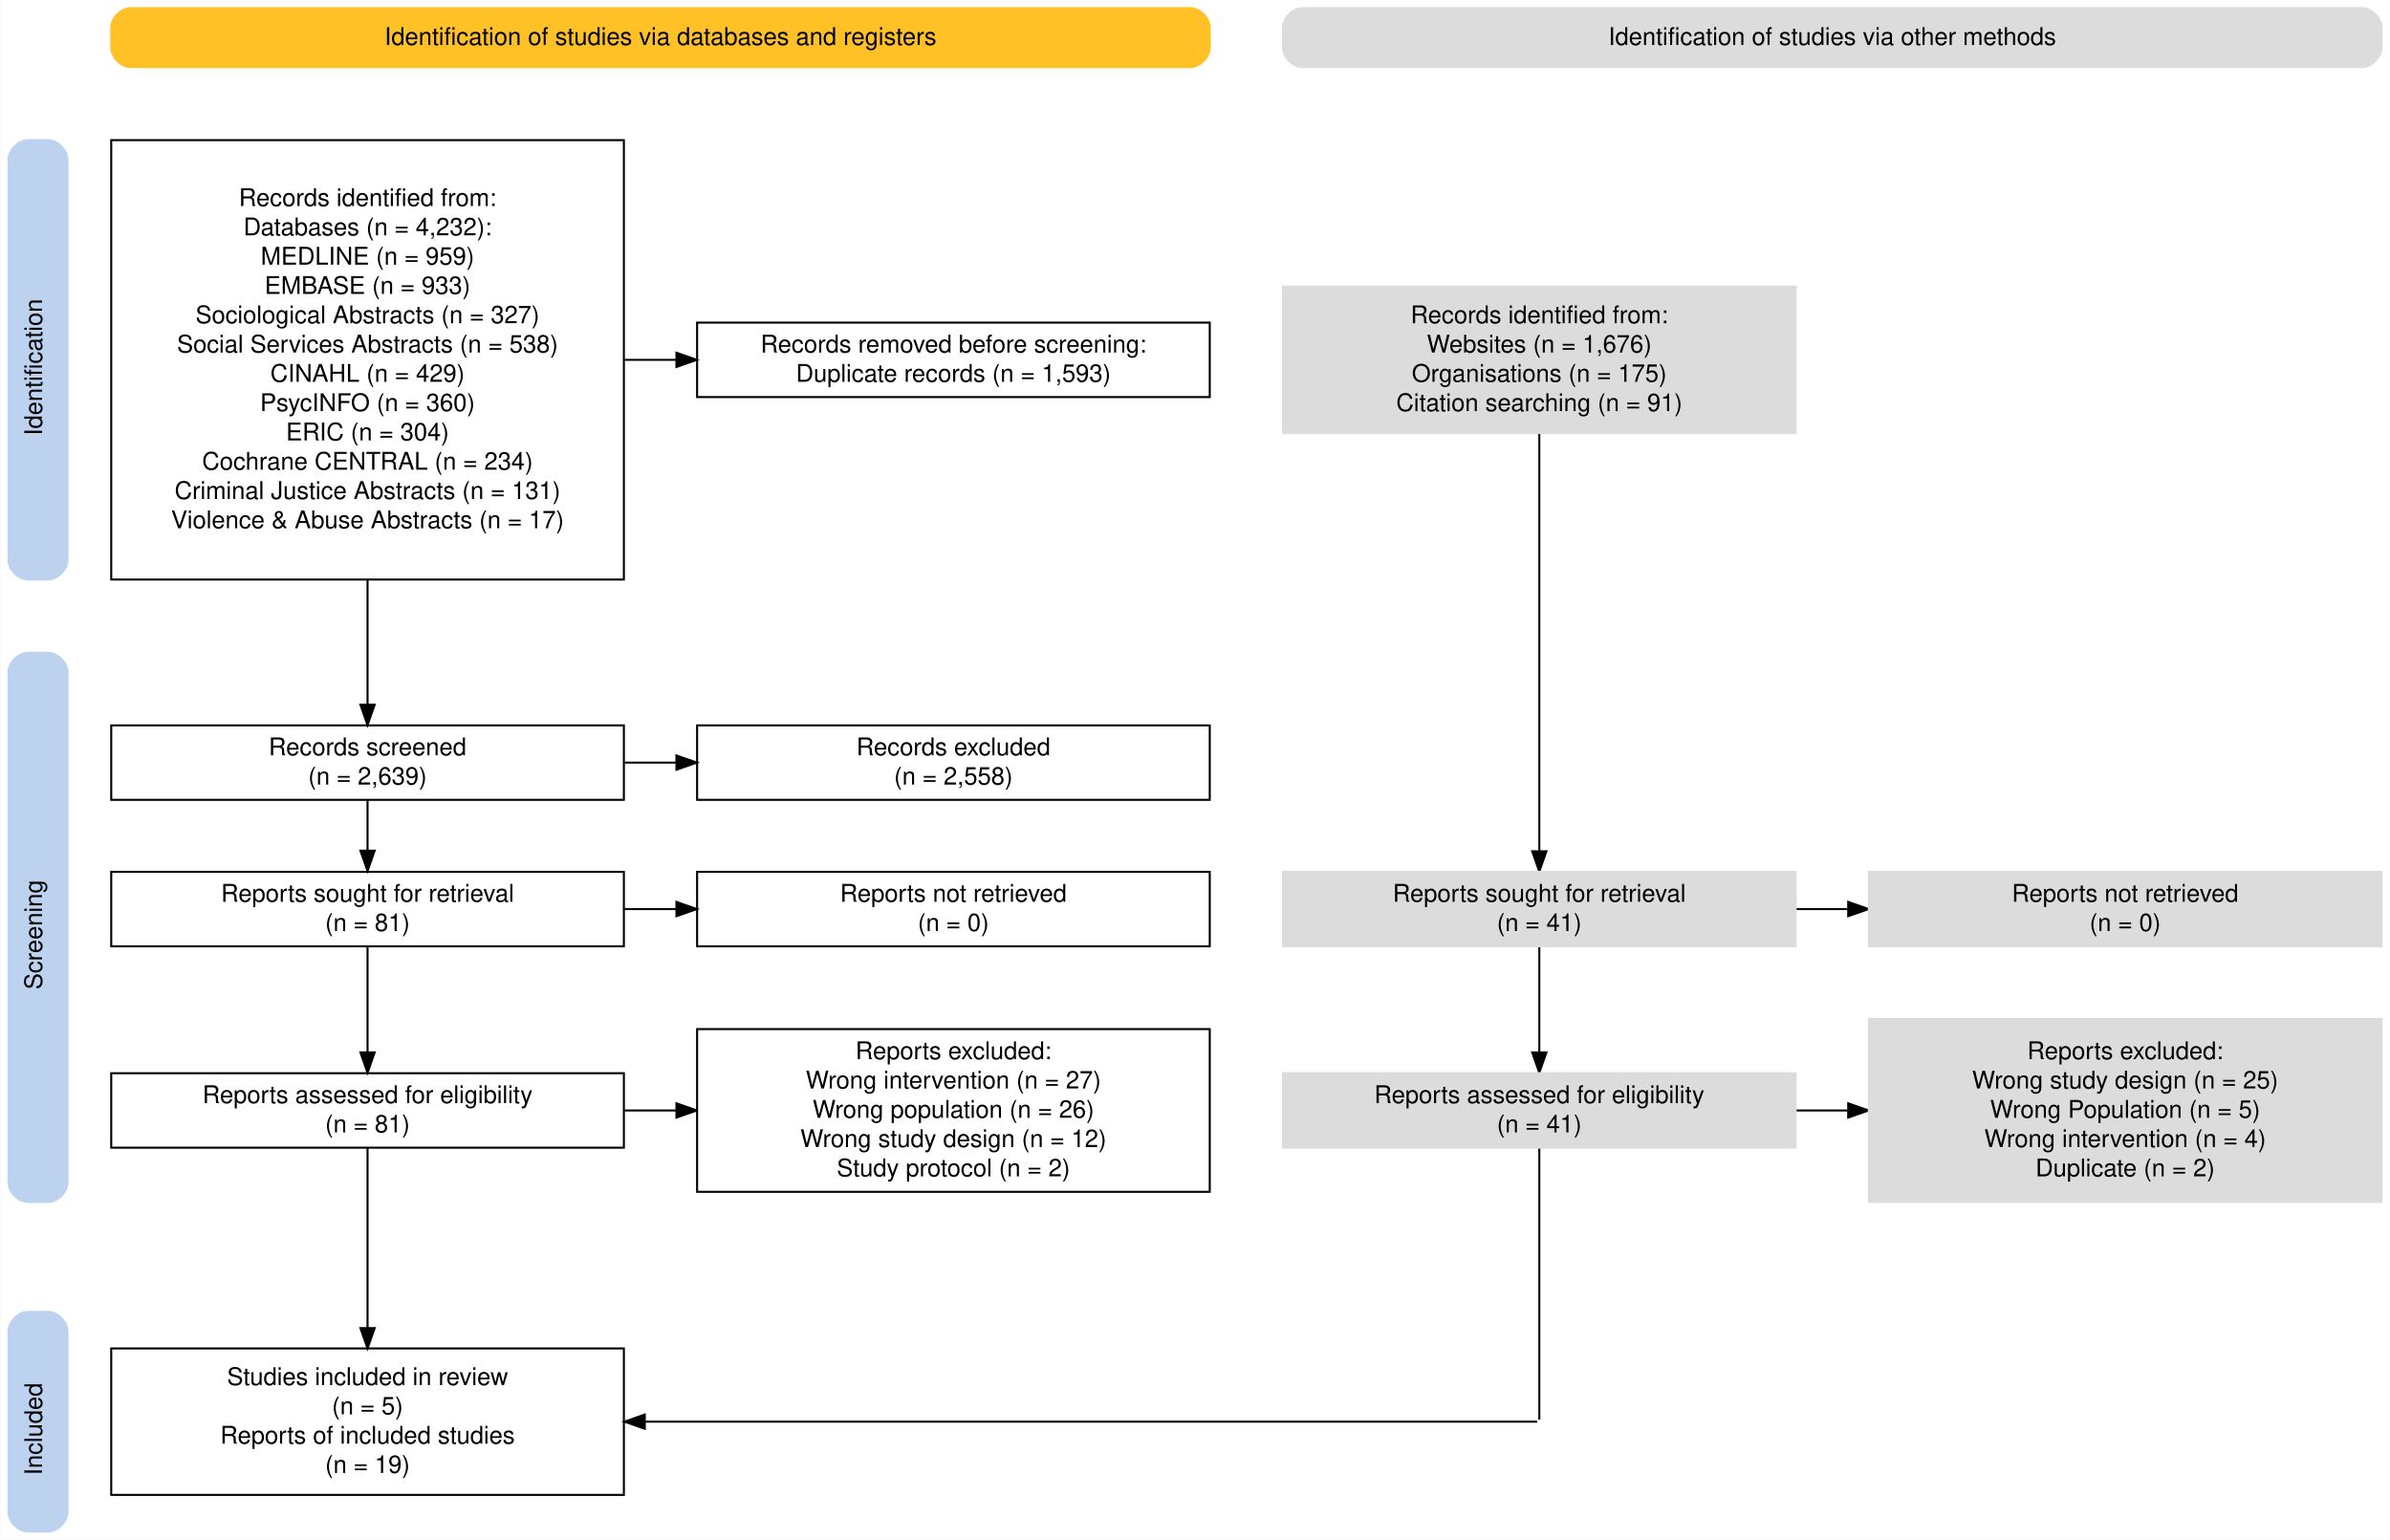
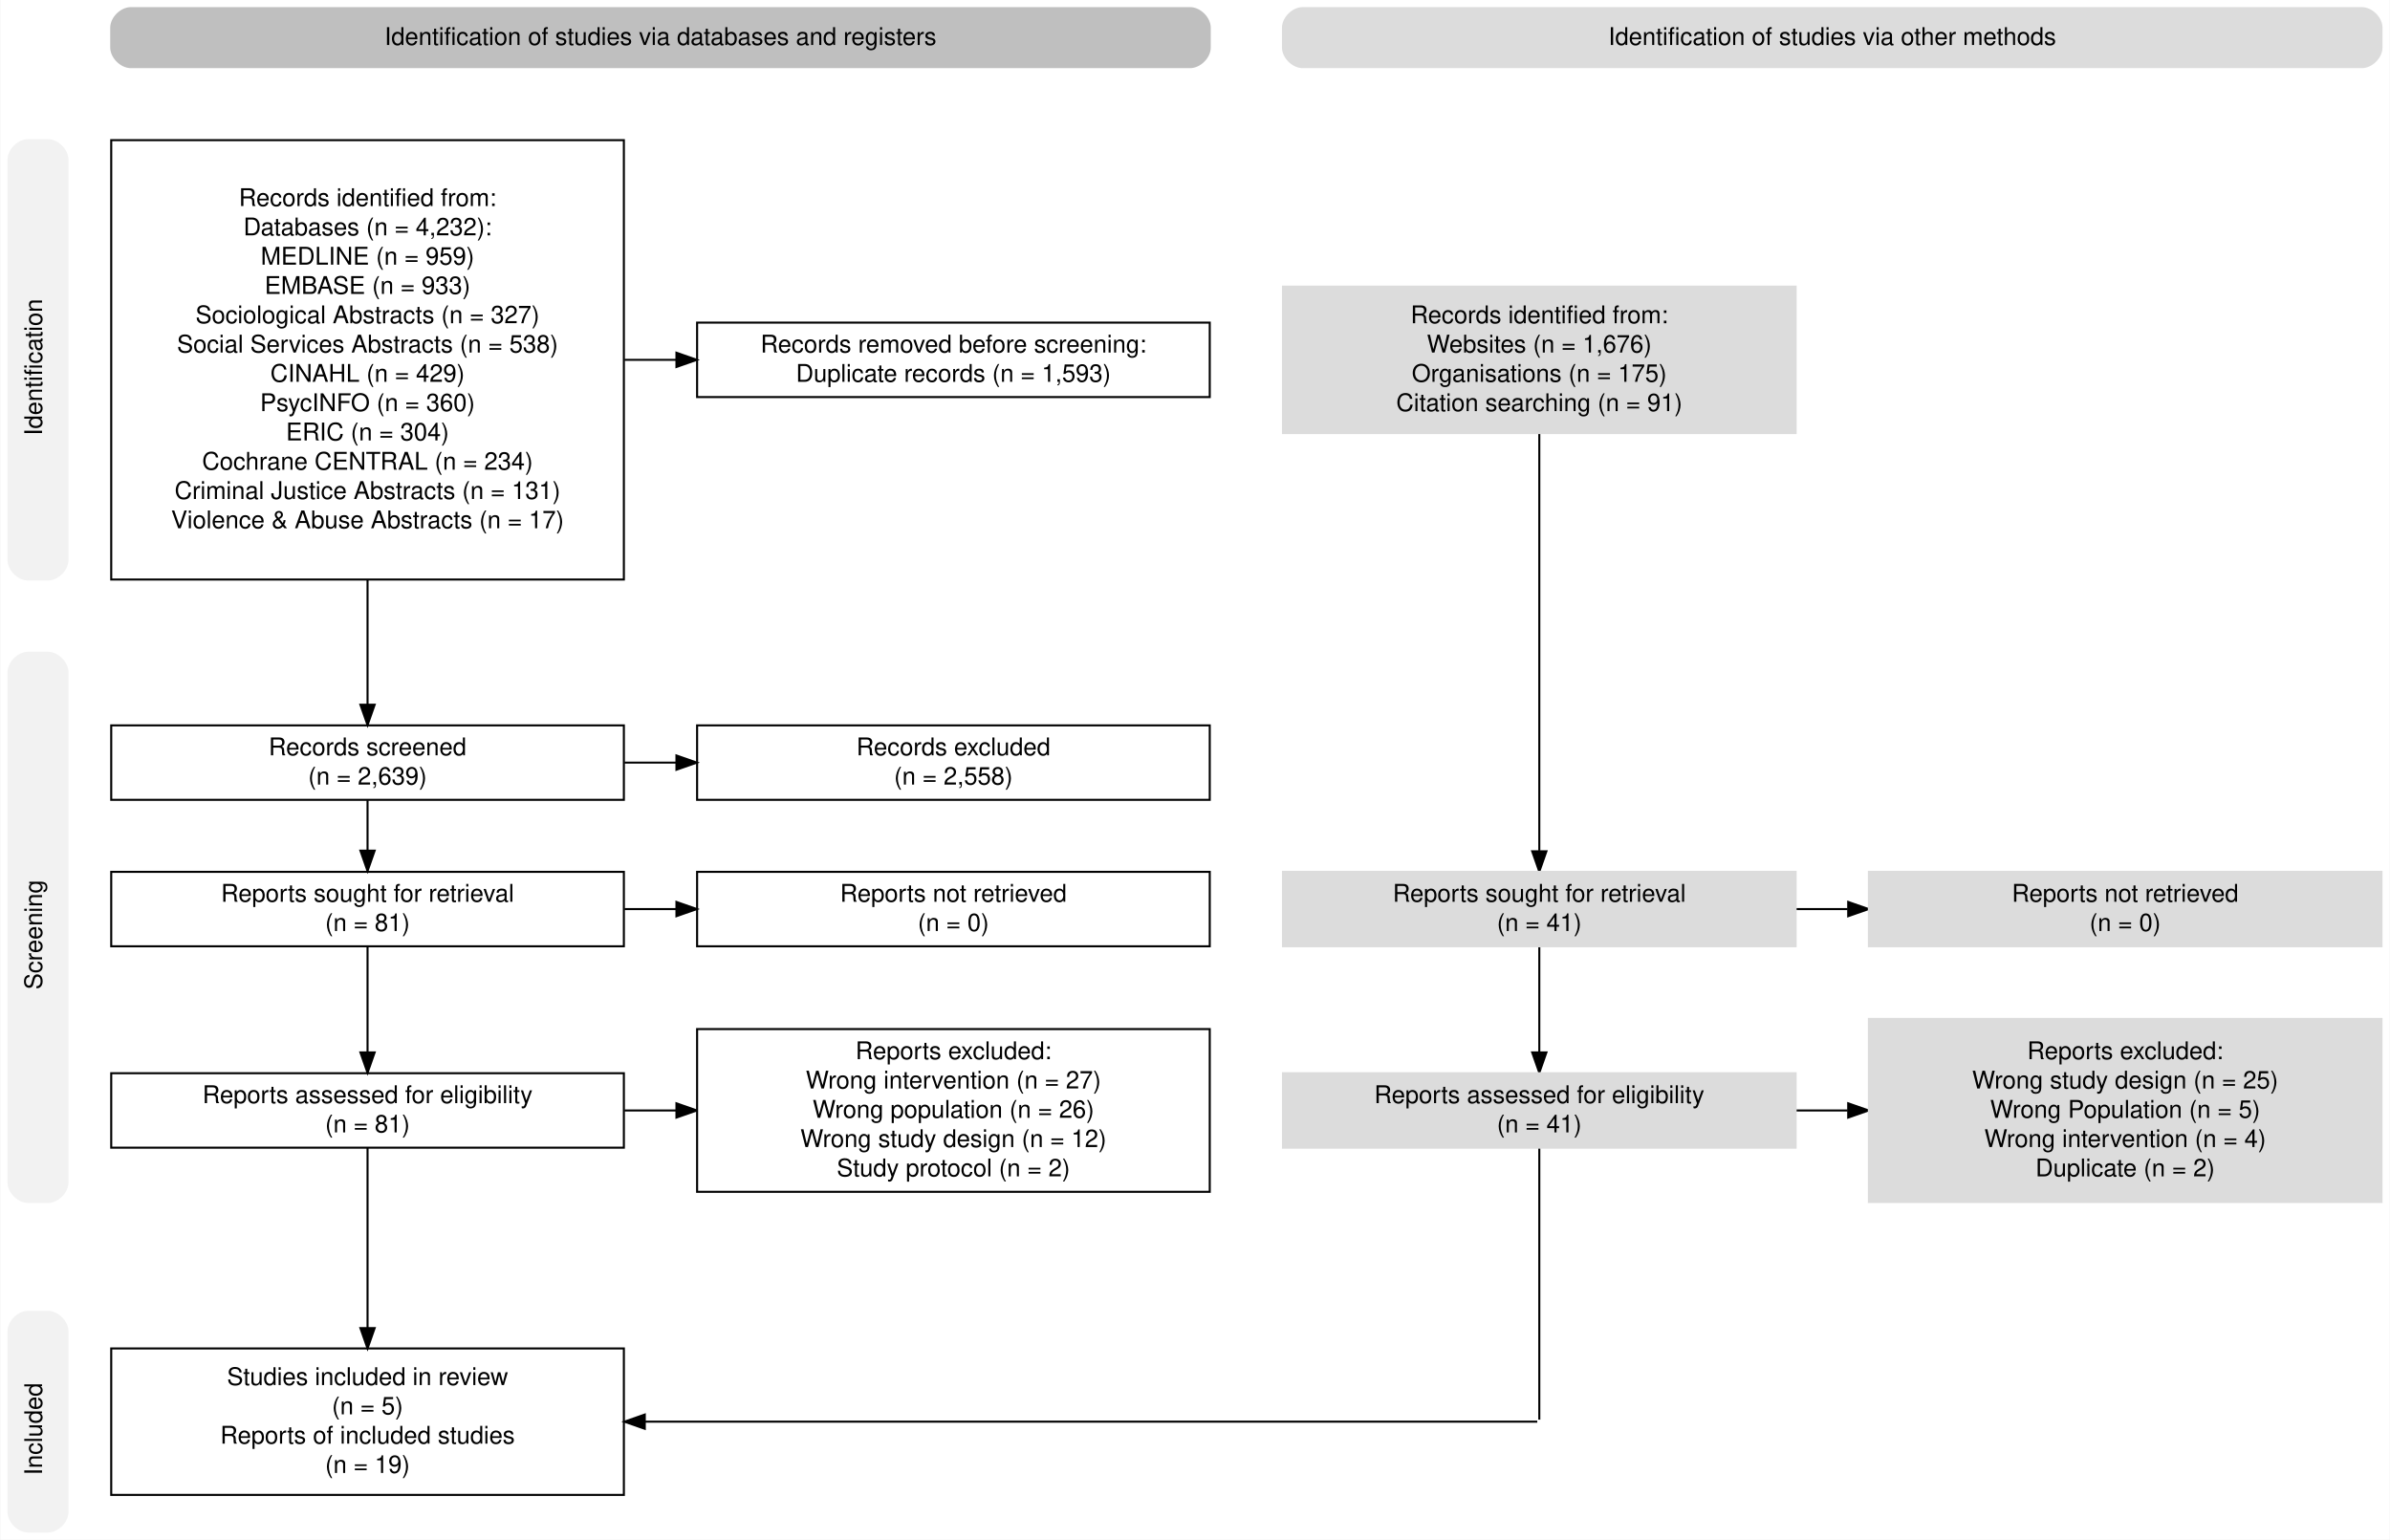
<svg xmlns="http://www.w3.org/2000/svg" xmlns:xlink="http://www.w3.org/1999/xlink" width="1175pt" height="757pt" viewBox="0.00 0.00 1174.50 756.90">
  <g id="graph0" class="graph" transform="scale(1 1) rotate(0) translate(4 752.9)">
    <g id="a_graph0">
      <a xlink:title="Click the boxes for further information">
        <polygon fill="#ffffff" stroke="transparent" points="-4,4 -4,-752.9 1170.5,-752.9 1170.5,4 -4,4" />
      </a>
    </g>
    <g id="edge3" class="edge">
      <path fill="none" stroke="#000000" d="M302.821,-576C311.202,-576 319.664,-576 328.091,-576" />
      <polygon fill="#000000" stroke="#000000" points="328.346,-579.5 338.346,-576 328.346,-572.5 328.346,-579.5" />
    </g>
    <g id="edge4" class="edge">
      <path fill="none" stroke="#000000" d="M176.5,-467.731C176.5,-445.068 176.5,-423.059 176.5,-406.51" />
      <polygon fill="#000000" stroke="#000000" points="180,-406.472 176.5,-396.472 173,-406.472 180,-406.472" />
    </g>
    <g id="edge5" class="edge">
      <path fill="none" stroke="#000000" d="M302.821,-378C311.202,-378 319.664,-378 328.091,-378" />
      <polygon fill="#000000" stroke="#000000" points="328.346,-381.5 338.346,-378 328.346,-374.5 328.346,-381.5" />
    </g>
    <g id="edge6" class="edge">
      <path fill="none" stroke="#000000" d="M176.5,-359.458C176.5,-351.958 176.5,-343.125 176.5,-334.822" />
      <polygon fill="#000000" stroke="#000000" points="180,-334.729 176.5,-324.729 173,-334.729 180,-334.729" />
    </g>
    <g id="edge7" class="edge">
      <path fill="none" stroke="#000000" d="M302.821,-306C311.202,-306 319.664,-306 328.091,-306" />
      <polygon fill="#000000" stroke="#000000" points="328.346,-309.5 338.346,-306 328.346,-302.5 328.346,-309.5" />
    </g>
    <g id="edge8" class="edge">
      <path fill="none" stroke="#000000" d="M176.5,-287.379C176.5,-272.86 176.5,-252.439 176.5,-235.814" />
      <polygon fill="#000000" stroke="#000000" points="180,-235.538 176.5,-225.538 173,-235.538 180,-235.538" />
    </g>
    <g id="edge10" class="edge">
      <path fill="none" stroke="#000000" d="M176.5,-188.545C176.5,-166.789 176.5,-129.84 176.5,-100.161" />
      <polygon fill="#000000" stroke="#000000" points="180,-100.003 176.5,-90.003 173,-100.003 180,-100.003" />
    </g>
    <g id="edge9" class="edge">
      <path fill="none" stroke="#000000" d="M302.821,-207C311.202,-207 319.664,-207 328.091,-207" />
      <polygon fill="#000000" stroke="#000000" points="328.346,-210.5 338.346,-207 328.346,-203.5 328.346,-210.5" />
    </g>
    <g id="edge15" class="edge">
      <path fill="none" stroke="#ffffff" d="M883.211,-719.782C861.139,-695.504 816.293,-646.172 785.333,-612.117" />
    </g>
    <g id="edge16" class="edge">
      <path fill="none" stroke="#000000" d="M752.5,-539.867C752.5,-485.628 752.5,-384.258 752.5,-334.726" />
      <polygon fill="#000000" stroke="#000000" points="756,-334.42 752.5,-324.42 749,-334.42 756,-334.42" />
    </g>
    <g id="edge17" class="edge">
      <path fill="none" stroke="#000000" d="M878.821,-306C887.202,-306 895.664,-306 904.091,-306" />
      <polygon fill="#000000" stroke="#000000" points="904.346,-309.5 914.346,-306 904.346,-302.5 904.346,-309.5" />
    </g>
    <g id="edge18" class="edge">
      <path fill="none" stroke="#000000" d="M752.5,-287.379C752.5,-272.86 752.5,-252.439 752.5,-235.814" />
      <polygon fill="#000000" stroke="#000000" points="756,-235.538 752.5,-225.538 749,-235.538 756,-235.538" />
    </g>
    <g id="edge19" class="edge">
      <path fill="none" stroke="#000000" d="M878.821,-207C887.202,-207 895.664,-207 904.091,-207" />
      <polygon fill="#000000" stroke="#000000" points="904.346,-210.5 914.346,-207 904.346,-203.5 904.346,-210.5" />
    </g>
    <g id="edge20" class="edge">
      <path fill="none" stroke="#000000" d="M752.5,-188.545C752.5,-149.759 752.5,-62.682 752.5,-54.603" />
    </g>
    <g id="edge21" class="edge">
      <path fill="none" stroke="#000000" d="M751.849,-54C737.201,-54 478.517,-54 313.051,-54" />
      <polygon fill="#000000" stroke="#000000" points="312.783,-50.5 302.783,-54 312.783,-57.5 312.783,-50.5" />
    </g>
    <g id="node1" class="node">
      <g id="a_node1">
        <a xlink:title="Blue identification box">
-           <path fill="#bcd2ee" stroke="#bcd2ee" d="M19.333,-684C19.333,-684 9.667,-684 9.667,-684 4.833,-684 0,-679.167 0,-674.333 0,-674.333 0,-477.667 0,-477.667 0,-472.833 4.833,-468 9.667,-468 9.667,-468 19.333,-468 19.333,-468 24.167,-468 29,-472.833 29,-477.667 29,-477.667 29,-674.333 29,-674.333 29,-679.167 24.167,-684 19.333,-684" />
+           <path fill="#f2f2f2" stroke="#f2f2f2" d="M19.333,-684C19.333,-684 9.667,-684 9.667,-684 4.833,-684 0,-679.167 0,-674.333 0,-674.333 0,-477.667 0,-477.667 0,-472.833 4.833,-468 9.667,-468 9.667,-468 19.333,-468 19.333,-468 24.167,-468 29,-472.833 29,-477.667 29,-477.667 29,-674.333 29,-674.333 29,-679.167 24.167,-684 19.333,-684" />
          <text text-anchor="middle" x="572.4" y="16.5" font-family="Helvetica,sans-Serif" font-size="12.00" fill="#000000" transform="rotate(-90)">Identification</text>
        </a>
      </g>
    </g>
    <g id="node2" class="node">
      <g id="a_node2">
        <a xlink:title="Blue screening box">
-           <path fill="#bcd2ee" stroke="#bcd2ee" d="M19.333,-432C19.333,-432 9.667,-432 9.667,-432 4.833,-432 0,-427.167 0,-422.333 0,-422.333 0,-171.667 0,-171.667 0,-166.833 4.833,-162 9.667,-162 9.667,-162 19.333,-162 19.333,-162 24.167,-162 29,-166.833 29,-171.667 29,-171.667 29,-422.333 29,-422.333 29,-427.167 24.167,-432 19.333,-432" />
+           <path fill="#f2f2f2" stroke="#f2f2f2" d="M19.333,-432C19.333,-432 9.667,-432 9.667,-432 4.833,-432 0,-427.167 0,-422.333 0,-422.333 0,-171.667 0,-171.667 0,-166.833 4.833,-162 9.667,-162 9.667,-162 19.333,-162 19.333,-162 24.167,-162 29,-166.833 29,-171.667 29,-171.667 29,-422.333 29,-422.333 29,-427.167 24.167,-432 19.333,-432" />
          <text text-anchor="middle" x="293.4" y="16.5" font-family="Helvetica,sans-Serif" font-size="12.00" fill="#000000" transform="rotate(-90)">Screening</text>
        </a>
      </g>
    </g>
    <g id="node3" class="node">
      <g id="a_node3">
        <a xlink:title="Blue included box">
-           <path fill="#bcd2ee" stroke="#bcd2ee" d="M19.333,-108C19.333,-108 9.667,-108 9.667,-108 4.833,-108 0,-103.167 0,-98.333 0,-98.333 0,-9.667 0,-9.667 0,-4.833 4.833,0 9.667,0 9.667,0 19.333,0 19.333,0 24.167,0 29,-4.833 29,-9.667 29,-9.667 29,-98.333 29,-98.333 29,-103.167 24.167,-108 19.333,-108" />
+           <path fill="#f2f2f2" stroke="#f2f2f2" d="M19.333,-108C19.333,-108 9.667,-108 9.667,-108 4.833,-108 0,-103.167 0,-98.333 0,-98.333 0,-9.667 0,-9.667 0,-4.833 4.833,0 9.667,0 9.667,0 19.333,0 19.333,0 24.167,0 29,-4.833 29,-9.667 29,-9.667 29,-98.333 29,-98.333 29,-103.167 24.167,-108 19.333,-108" />
          <text text-anchor="middle" x="50.4" y="16.5" font-family="Helvetica,sans-Serif" font-size="12.00" fill="#000000" transform="rotate(-90)">Included</text>
        </a>
      </g>
    </g>
    <g id="node4" class="node">
      <g id="a_node4">
        <a xlink:title="Yellow title box; Identification of new studies via databases and registers">
-           <path fill="#ffc125" stroke="#ffc125" d="M580.833,-748.9C580.833,-748.9 60.167,-748.9 60.167,-748.9 55.333,-748.9 50.5,-744.067 50.5,-739.233 50.5,-739.233 50.5,-729.567 50.5,-729.567 50.5,-724.733 55.333,-719.9 60.167,-719.9 60.167,-719.9 580.833,-719.9 580.833,-719.9 585.667,-719.9 590.5,-724.733 590.5,-729.567 590.5,-729.567 590.5,-739.233 590.5,-739.233 590.5,-744.067 585.667,-748.9 580.833,-748.9" />
+           <path fill="#bfbfbf" stroke="#bfbfbf" d="M580.833,-748.9C580.833,-748.9 60.167,-748.9 60.167,-748.9 55.333,-748.9 50.5,-744.067 50.5,-739.233 50.5,-739.233 50.5,-729.567 50.5,-729.567 50.5,-724.733 55.333,-719.9 60.167,-719.9 60.167,-719.9 580.833,-719.9 580.833,-719.9 585.667,-719.9 590.5,-724.733 590.5,-729.567 590.5,-729.567 590.5,-739.233 590.5,-739.233 590.5,-744.067 585.667,-748.9 580.833,-748.9" />
          <text text-anchor="middle" x="320.5" y="-730.8" font-family="Helvetica,sans-Serif" font-size="12.00" fill="#000000">Identification of studies via databases and registers</text>
        </a>
      </g>
    </g>
    <g id="node5" class="node">
      <g id="a_node5">
        <a xlink:title="Records identified from: Databases and Registers">
          <polygon fill="none" stroke="#000000" points="302.5,-684 50.5,-684 50.5,-468 302.5,-468 302.5,-684" />
          <text text-anchor="middle" x="176.5" y="-651.6" font-family="Helvetica,sans-Serif" font-size="12.00" fill="#000000">Records identified from:</text>
          <text text-anchor="middle" x="176.5" y="-637.2" font-family="Helvetica,sans-Serif" font-size="12.00" fill="#000000">Databases (n = 4,232):</text>
          <text text-anchor="middle" x="176.5" y="-622.8" font-family="Helvetica,sans-Serif" font-size="12.00" fill="#000000">MEDLINE (n = 959)</text>
          <text text-anchor="middle" x="176.5" y="-608.4" font-family="Helvetica,sans-Serif" font-size="12.00" fill="#000000">EMBASE (n = 933)</text>
          <text text-anchor="middle" x="176.5" y="-594" font-family="Helvetica,sans-Serif" font-size="12.00" fill="#000000">Sociological Abstracts (n = 327)</text>
          <text text-anchor="middle" x="176.5" y="-579.6" font-family="Helvetica,sans-Serif" font-size="12.00" fill="#000000">Social Services Abstracts (n = 538)</text>
          <text text-anchor="middle" x="176.5" y="-565.2" font-family="Helvetica,sans-Serif" font-size="12.00" fill="#000000">CINAHL (n = 429)</text>
          <text text-anchor="middle" x="176.5" y="-550.8" font-family="Helvetica,sans-Serif" font-size="12.00" fill="#000000">PsycINFO (n = 360)</text>
          <text text-anchor="middle" x="176.5" y="-536.4" font-family="Helvetica,sans-Serif" font-size="12.00" fill="#000000">ERIC (n = 304)</text>
          <text text-anchor="middle" x="176.5" y="-522" font-family="Helvetica,sans-Serif" font-size="12.00" fill="#000000">Cochrane CENTRAL (n = 234)</text>
          <text text-anchor="middle" x="176.5" y="-507.6" font-family="Helvetica,sans-Serif" font-size="12.00" fill="#000000">Criminal Justice Abstracts (n = 131)</text>
          <text text-anchor="middle" x="176.5" y="-493.2" font-family="Helvetica,sans-Serif" font-size="12.00" fill="#000000">Violence &amp; Abuse Abstracts (n = 17)</text>
        </a>
      </g>
    </g>
    <g id="node6" class="node">
      <g id="a_node6">
        <a xlink:title="Duplicate records">
          <polygon fill="none" stroke="#000000" points="590.5,-594.301 338.5,-594.301 338.5,-557.699 590.5,-557.699 590.5,-594.301" />
          <text text-anchor="middle" x="464.5" y="-579.6" font-family="Helvetica,sans-Serif" font-size="12.00" fill="#000000">Records removed before screening:</text>
          <text text-anchor="middle" x="464.5" y="-565.2" font-family="Helvetica,sans-Serif" font-size="12.00" fill="#000000">Duplicate records (n = 1,593)</text>
        </a>
      </g>
    </g>
    <g id="node7" class="node">
      <g id="a_node7">
        <a xlink:title="Records screened (databases and registers)">
          <polygon fill="none" stroke="#000000" points="302.5,-396.3 50.5,-396.3 50.5,-359.7 302.5,-359.7 302.5,-396.3" />
          <text text-anchor="middle" x="176.5" y="-381.6" font-family="Helvetica,sans-Serif" font-size="12.00" fill="#000000">Records screened</text>
          <text text-anchor="middle" x="176.5" y="-367.2" font-family="Helvetica,sans-Serif" font-size="12.00" fill="#000000">(n = 2,639)</text>
        </a>
      </g>
    </g>
    <g id="node8" class="node">
      <g id="a_node8">
        <a xlink:title="Records excluded (databases and registers)">
          <polygon fill="none" stroke="#000000" points="590.5,-396.3 338.5,-396.3 338.5,-359.7 590.5,-359.7 590.5,-396.3" />
          <text text-anchor="middle" x="464.5" y="-381.6" font-family="Helvetica,sans-Serif" font-size="12.00" fill="#000000">Records excluded</text>
          <text text-anchor="middle" x="464.5" y="-367.2" font-family="Helvetica,sans-Serif" font-size="12.00" fill="#000000">(n = 2,558)</text>
        </a>
      </g>
    </g>
    <g id="node9" class="node">
      <g id="a_node9">
        <a xlink:title="Reports sought for retrieval (databases and registers)">
          <polygon fill="none" stroke="#000000" points="302.5,-324.3 50.5,-324.3 50.5,-287.7 302.5,-287.7 302.5,-324.3" />
          <text text-anchor="middle" x="176.5" y="-309.6" font-family="Helvetica,sans-Serif" font-size="12.00" fill="#000000">Reports sought for retrieval</text>
          <text text-anchor="middle" x="176.5" y="-295.2" font-family="Helvetica,sans-Serif" font-size="12.00" fill="#000000">(n = 81)</text>
        </a>
      </g>
    </g>
    <g id="node10" class="node">
      <g id="a_node10">
        <a xlink:title="Reports not retrieved (databases and registers)">
          <polygon fill="none" stroke="#000000" points="590.5,-324.3 338.5,-324.3 338.5,-287.7 590.5,-287.7 590.5,-324.3" />
          <text text-anchor="middle" x="464.5" y="-309.6" font-family="Helvetica,sans-Serif" font-size="12.00" fill="#000000">Reports not retrieved</text>
          <text text-anchor="middle" x="464.5" y="-295.2" font-family="Helvetica,sans-Serif" font-size="12.00" fill="#000000">(n = 0)</text>
        </a>
      </g>
    </g>
    <g id="node11" class="node">
      <g id="a_node11">
        <a xlink:title="Reports assessed for eligibility (databases and registers)">
          <polygon fill="none" stroke="#000000" points="302.5,-225.3 50.5,-225.3 50.5,-188.7 302.5,-188.7 302.5,-225.3" />
          <text text-anchor="middle" x="176.5" y="-210.6" font-family="Helvetica,sans-Serif" font-size="12.00" fill="#000000">Reports assessed for eligibility</text>
          <text text-anchor="middle" x="176.5" y="-196.2" font-family="Helvetica,sans-Serif" font-size="12.00" fill="#000000">(n = 81)</text>
        </a>
      </g>
    </g>
    <g id="node12" class="node">
      <g id="a_node12">
        <a xlink:title="Reports excluded (databases and registers)">
          <polygon fill="#ffffff" stroke="#000000" points="590.5,-247 338.5,-247 338.5,-167 590.5,-167 590.5,-247" />
          <text text-anchor="middle" x="464.5" y="-232.2" font-family="Helvetica,sans-Serif" font-size="12.00" fill="#000000">Reports excluded:</text>
          <text text-anchor="middle" x="464.5" y="-217.8" font-family="Helvetica,sans-Serif" font-size="12.00" fill="#000000">Wrong intervention (n = 27)</text>
          <text text-anchor="middle" x="464.5" y="-203.4" font-family="Helvetica,sans-Serif" font-size="12.00" fill="#000000">Wrong population (n = 26)</text>
          <text text-anchor="middle" x="464.5" y="-189" font-family="Helvetica,sans-Serif" font-size="12.00" fill="#000000">Wrong study design (n = 12)</text>
          <text text-anchor="middle" x="464.5" y="-174.6" font-family="Helvetica,sans-Serif" font-size="12.00" fill="#000000">Study protocol (n = 2)</text>
        </a>
      </g>
    </g>
    <g id="node13" class="node">
      <g id="a_node13">
        <a xlink:title="New studies included in review">
          <polygon fill="none" stroke="#000000" points="302.5,-90 50.5,-90 50.5,-18 302.5,-18 302.5,-90" />
          <text text-anchor="middle" x="176.5" y="-72" font-family="Helvetica,sans-Serif" font-size="12.00" fill="#000000">Studies included in review</text>
          <text text-anchor="middle" x="176.5" y="-57.6" font-family="Helvetica,sans-Serif" font-size="12.00" fill="#000000">(n = 5)</text>
          <text text-anchor="middle" x="176.5" y="-43.2" font-family="Helvetica,sans-Serif" font-size="12.00" fill="#000000">Reports of included studies</text>
          <text text-anchor="middle" x="176.5" y="-28.8" font-family="Helvetica,sans-Serif" font-size="12.00" fill="#000000">(n = 19)</text>
        </a>
      </g>
    </g>
    <g id="node14" class="node">
      <g id="a_node14">
        <a xlink:title="Grey title box; Identification of new studies via other methods">
          <path fill="#dcdcdc" stroke="#dcdcdc" d="M1156.833,-748.9C1156.833,-748.9 636.167,-748.9 636.167,-748.9 631.333,-748.9 626.5,-744.067 626.5,-739.233 626.5,-739.233 626.5,-729.567 626.5,-729.567 626.5,-724.733 631.333,-719.9 636.167,-719.9 636.167,-719.9 1156.833,-719.9 1156.833,-719.9 1161.667,-719.9 1166.5,-724.733 1166.5,-729.567 1166.5,-729.567 1166.5,-739.233 1166.5,-739.233 1166.5,-744.067 1161.667,-748.9 1156.833,-748.9" />
          <text text-anchor="middle" x="896.5" y="-730.8" font-family="Helvetica,sans-Serif" font-size="12.00" fill="#000000">Identification of studies via other methods</text>
        </a>
      </g>
    </g>
    <g id="node15" class="node">
      <g id="a_node15">
        <a xlink:title="Records identified from: Websites, Organisations and Citation Searching">
          <polygon fill="#dcdcdc" stroke="#dcdcdc" points="878.5,-612 626.5,-612 626.5,-540 878.5,-540 878.5,-612" />
          <text text-anchor="middle" x="752.5" y="-594" font-family="Helvetica,sans-Serif" font-size="12.00" fill="#000000">Records identified from:</text>
          <text text-anchor="middle" x="752.5" y="-579.6" font-family="Helvetica,sans-Serif" font-size="12.00" fill="#000000">Websites (n = 1,676)</text>
          <text text-anchor="middle" x="752.5" y="-565.2" font-family="Helvetica,sans-Serif" font-size="12.00" fill="#000000">Organisations (n = 175)</text>
          <text text-anchor="middle" x="752.5" y="-550.8" font-family="Helvetica,sans-Serif" font-size="12.00" fill="#000000">Citation searching (n = 91)</text>
        </a>
      </g>
    </g>
    <g id="node16" class="node">
      <g id="a_node16">
        <a xlink:title="Reports sought for retrieval (other)">
          <polygon fill="#dcdcdc" stroke="#dcdcdc" points="878.5,-324.3 626.5,-324.3 626.5,-287.7 878.5,-287.7 878.5,-324.3" />
          <text text-anchor="middle" x="752.5" y="-309.6" font-family="Helvetica,sans-Serif" font-size="12.00" fill="#000000">Reports sought for retrieval</text>
          <text text-anchor="middle" x="752.5" y="-295.2" font-family="Helvetica,sans-Serif" font-size="12.00" fill="#000000">(n = 41)</text>
        </a>
      </g>
    </g>
    <g id="node17" class="node">
      <g id="a_node17">
        <a xlink:title="Reports not retrieved (other)">
          <polygon fill="#dcdcdc" stroke="#dcdcdc" points="1166.5,-324.3 914.5,-324.3 914.5,-287.7 1166.5,-287.7 1166.5,-324.3" />
          <text text-anchor="middle" x="1040.5" y="-309.6" font-family="Helvetica,sans-Serif" font-size="12.00" fill="#000000">Reports not retrieved</text>
          <text text-anchor="middle" x="1040.5" y="-295.2" font-family="Helvetica,sans-Serif" font-size="12.00" fill="#000000">(n = 0)</text>
        </a>
      </g>
    </g>
    <g id="node18" class="node">
      <g id="a_node18">
        <a xlink:title="Reports assessed for eligibility (other)">
          <polygon fill="#dcdcdc" stroke="#dcdcdc" points="878.5,-225.3 626.5,-225.3 626.5,-188.7 878.5,-188.7 878.5,-225.3" />
          <text text-anchor="middle" x="752.5" y="-210.6" font-family="Helvetica,sans-Serif" font-size="12.00" fill="#000000">Reports assessed for eligibility</text>
          <text text-anchor="middle" x="752.5" y="-196.2" font-family="Helvetica,sans-Serif" font-size="12.00" fill="#000000">(n = 41)</text>
        </a>
      </g>
    </g>
    <g id="node19" class="node">
      <g id="a_node19">
        <a xlink:title="Reports excluded (other)">
          <polygon fill="#dcdcdc" stroke="#dcdcdc" points="1166.5,-252 914.5,-252 914.5,-162 1166.5,-162 1166.5,-252" />
          <text text-anchor="middle" x="1040.5" y="-232.2" font-family="Helvetica,sans-Serif" font-size="12.00" fill="#000000">Reports excluded:</text>
          <text text-anchor="middle" x="1040.5" y="-217.8" font-family="Helvetica,sans-Serif" font-size="12.00" fill="#000000">Wrong study design (n = 25)</text>
          <text text-anchor="middle" x="1040.5" y="-203.4" font-family="Helvetica,sans-Serif" font-size="12.00" fill="#000000">Wrong Population (n = 5)</text>
          <text text-anchor="middle" x="1040.5" y="-189" font-family="Helvetica,sans-Serif" font-size="12.00" fill="#000000">Wrong intervention (n = 4)</text>
          <text text-anchor="middle" x="1040.5" y="-174.6" font-family="Helvetica,sans-Serif" font-size="12.00" fill="#000000">Duplicate (n = 2)</text>
        </a>
      </g>
    </g>
    <g id="node20" class="node">
      <polygon fill="none" stroke="#ffffff" points="753,-54.5 752,-54.5 752,-53.5 753,-53.5 753,-54.5" />
    </g>
  </g>
</svg>
